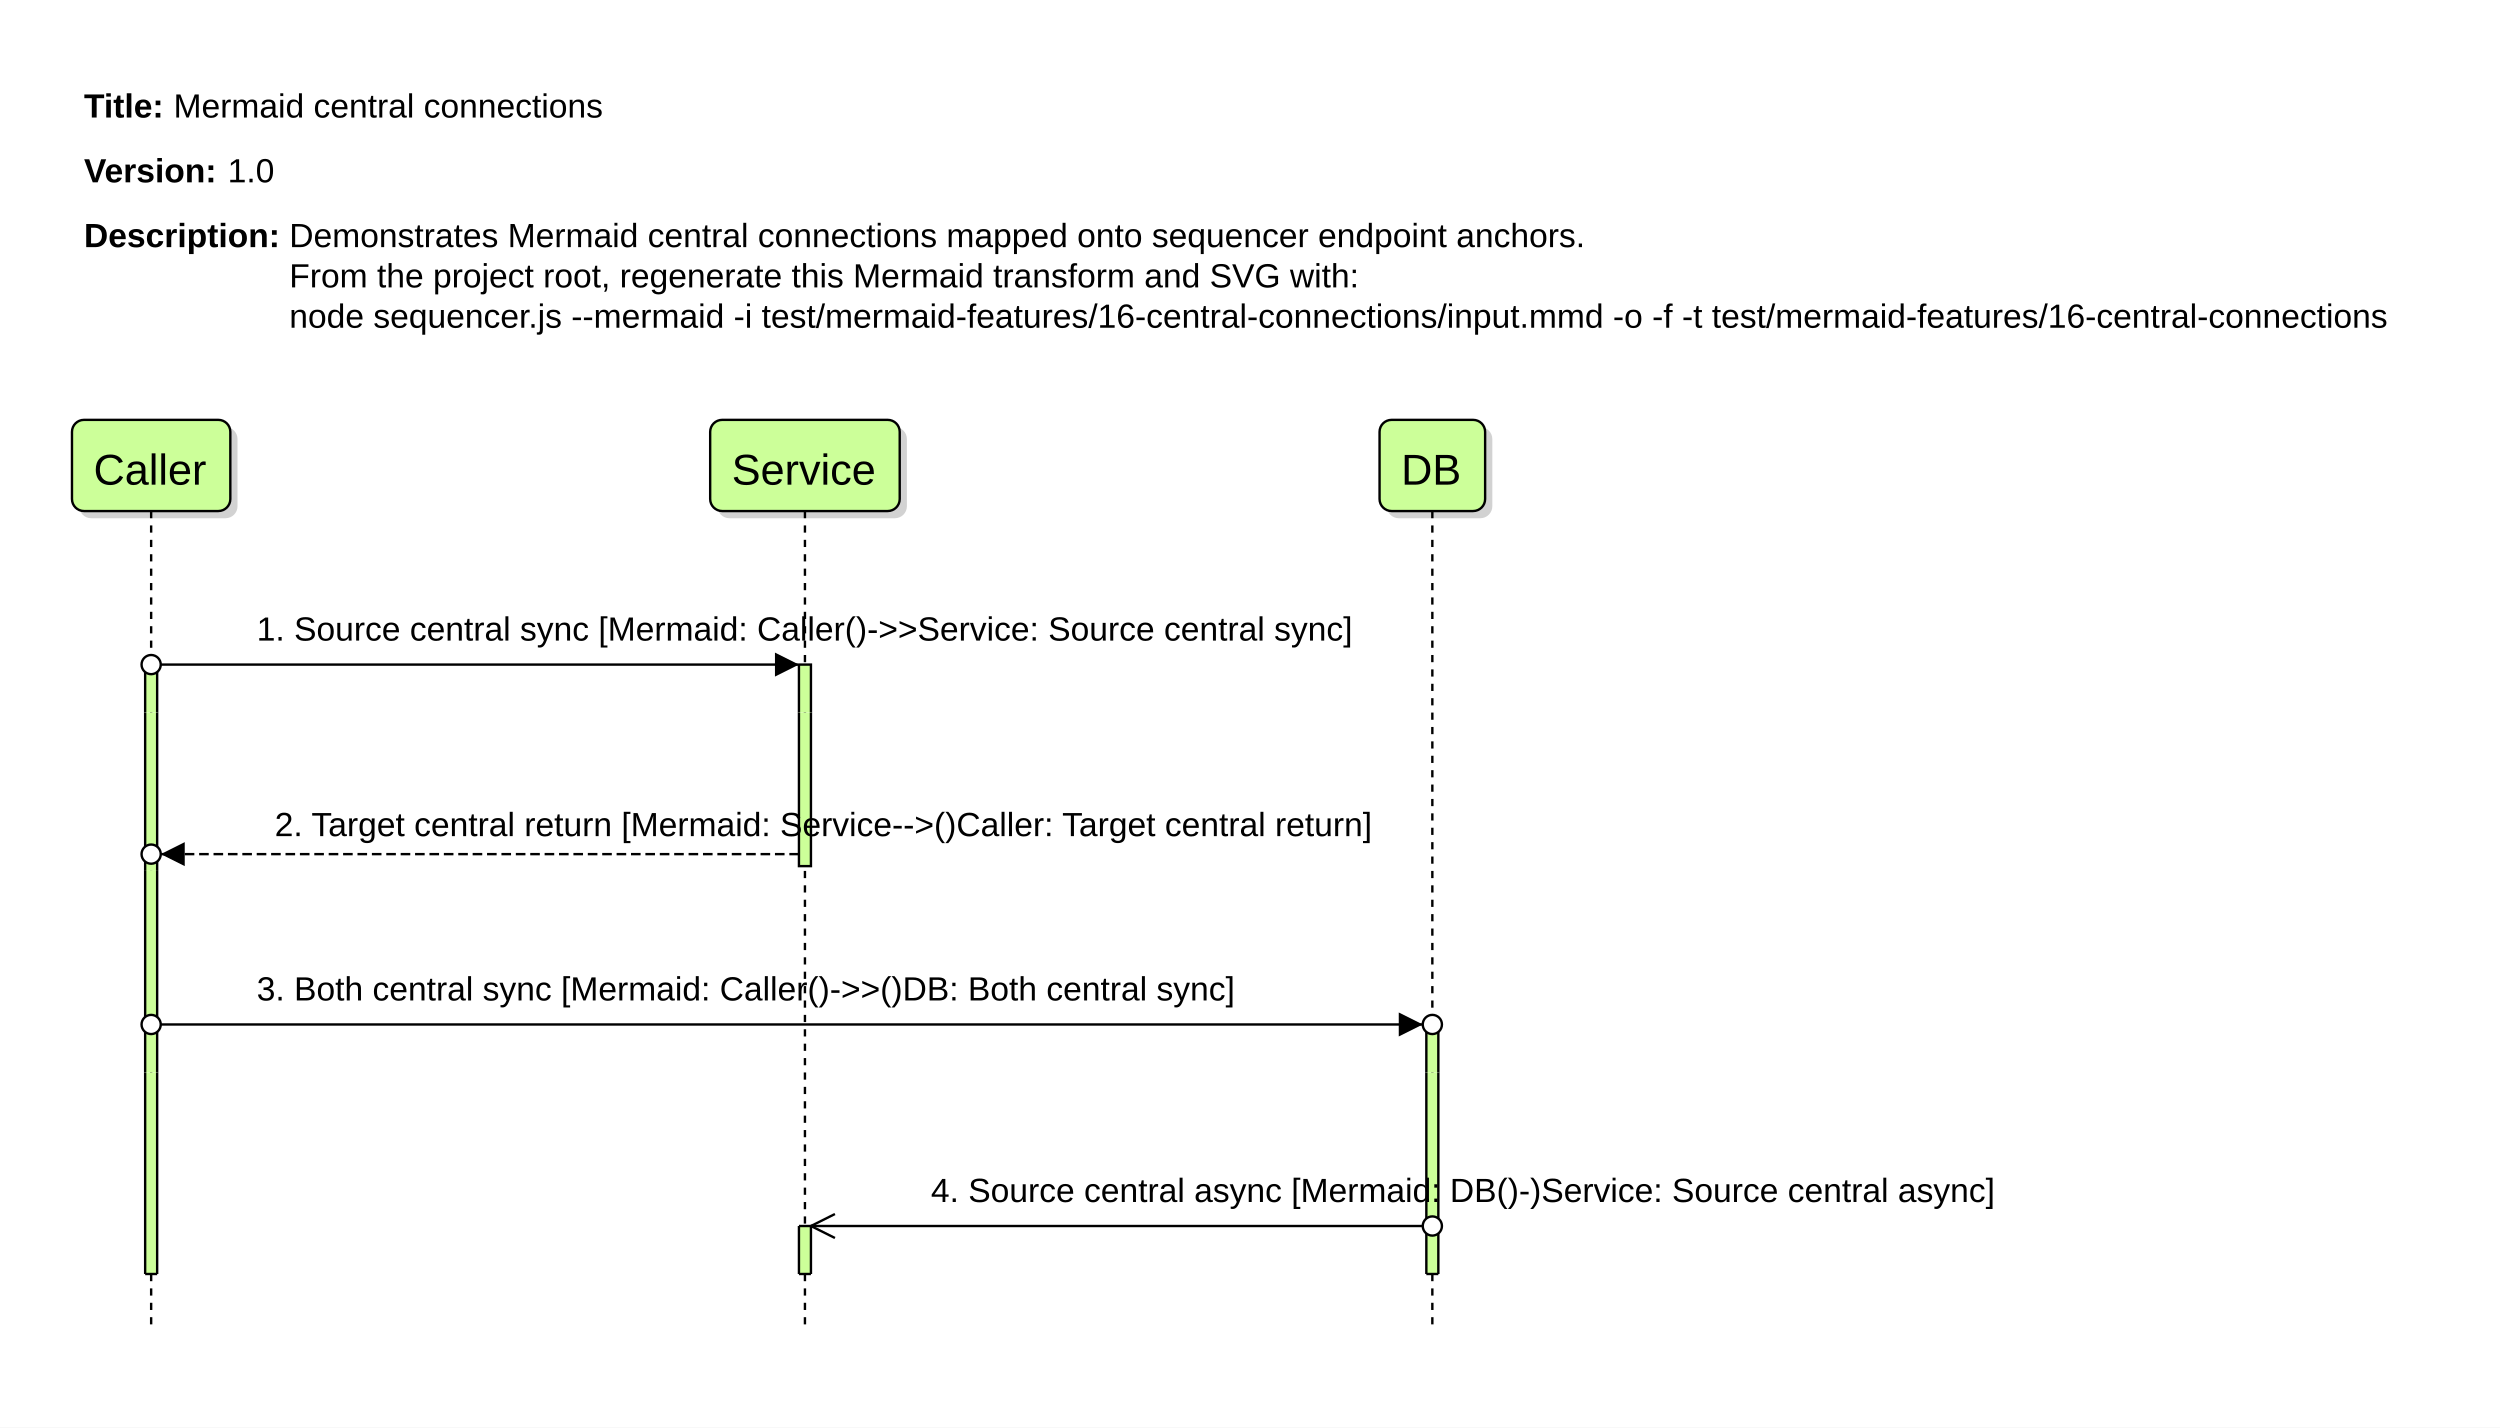
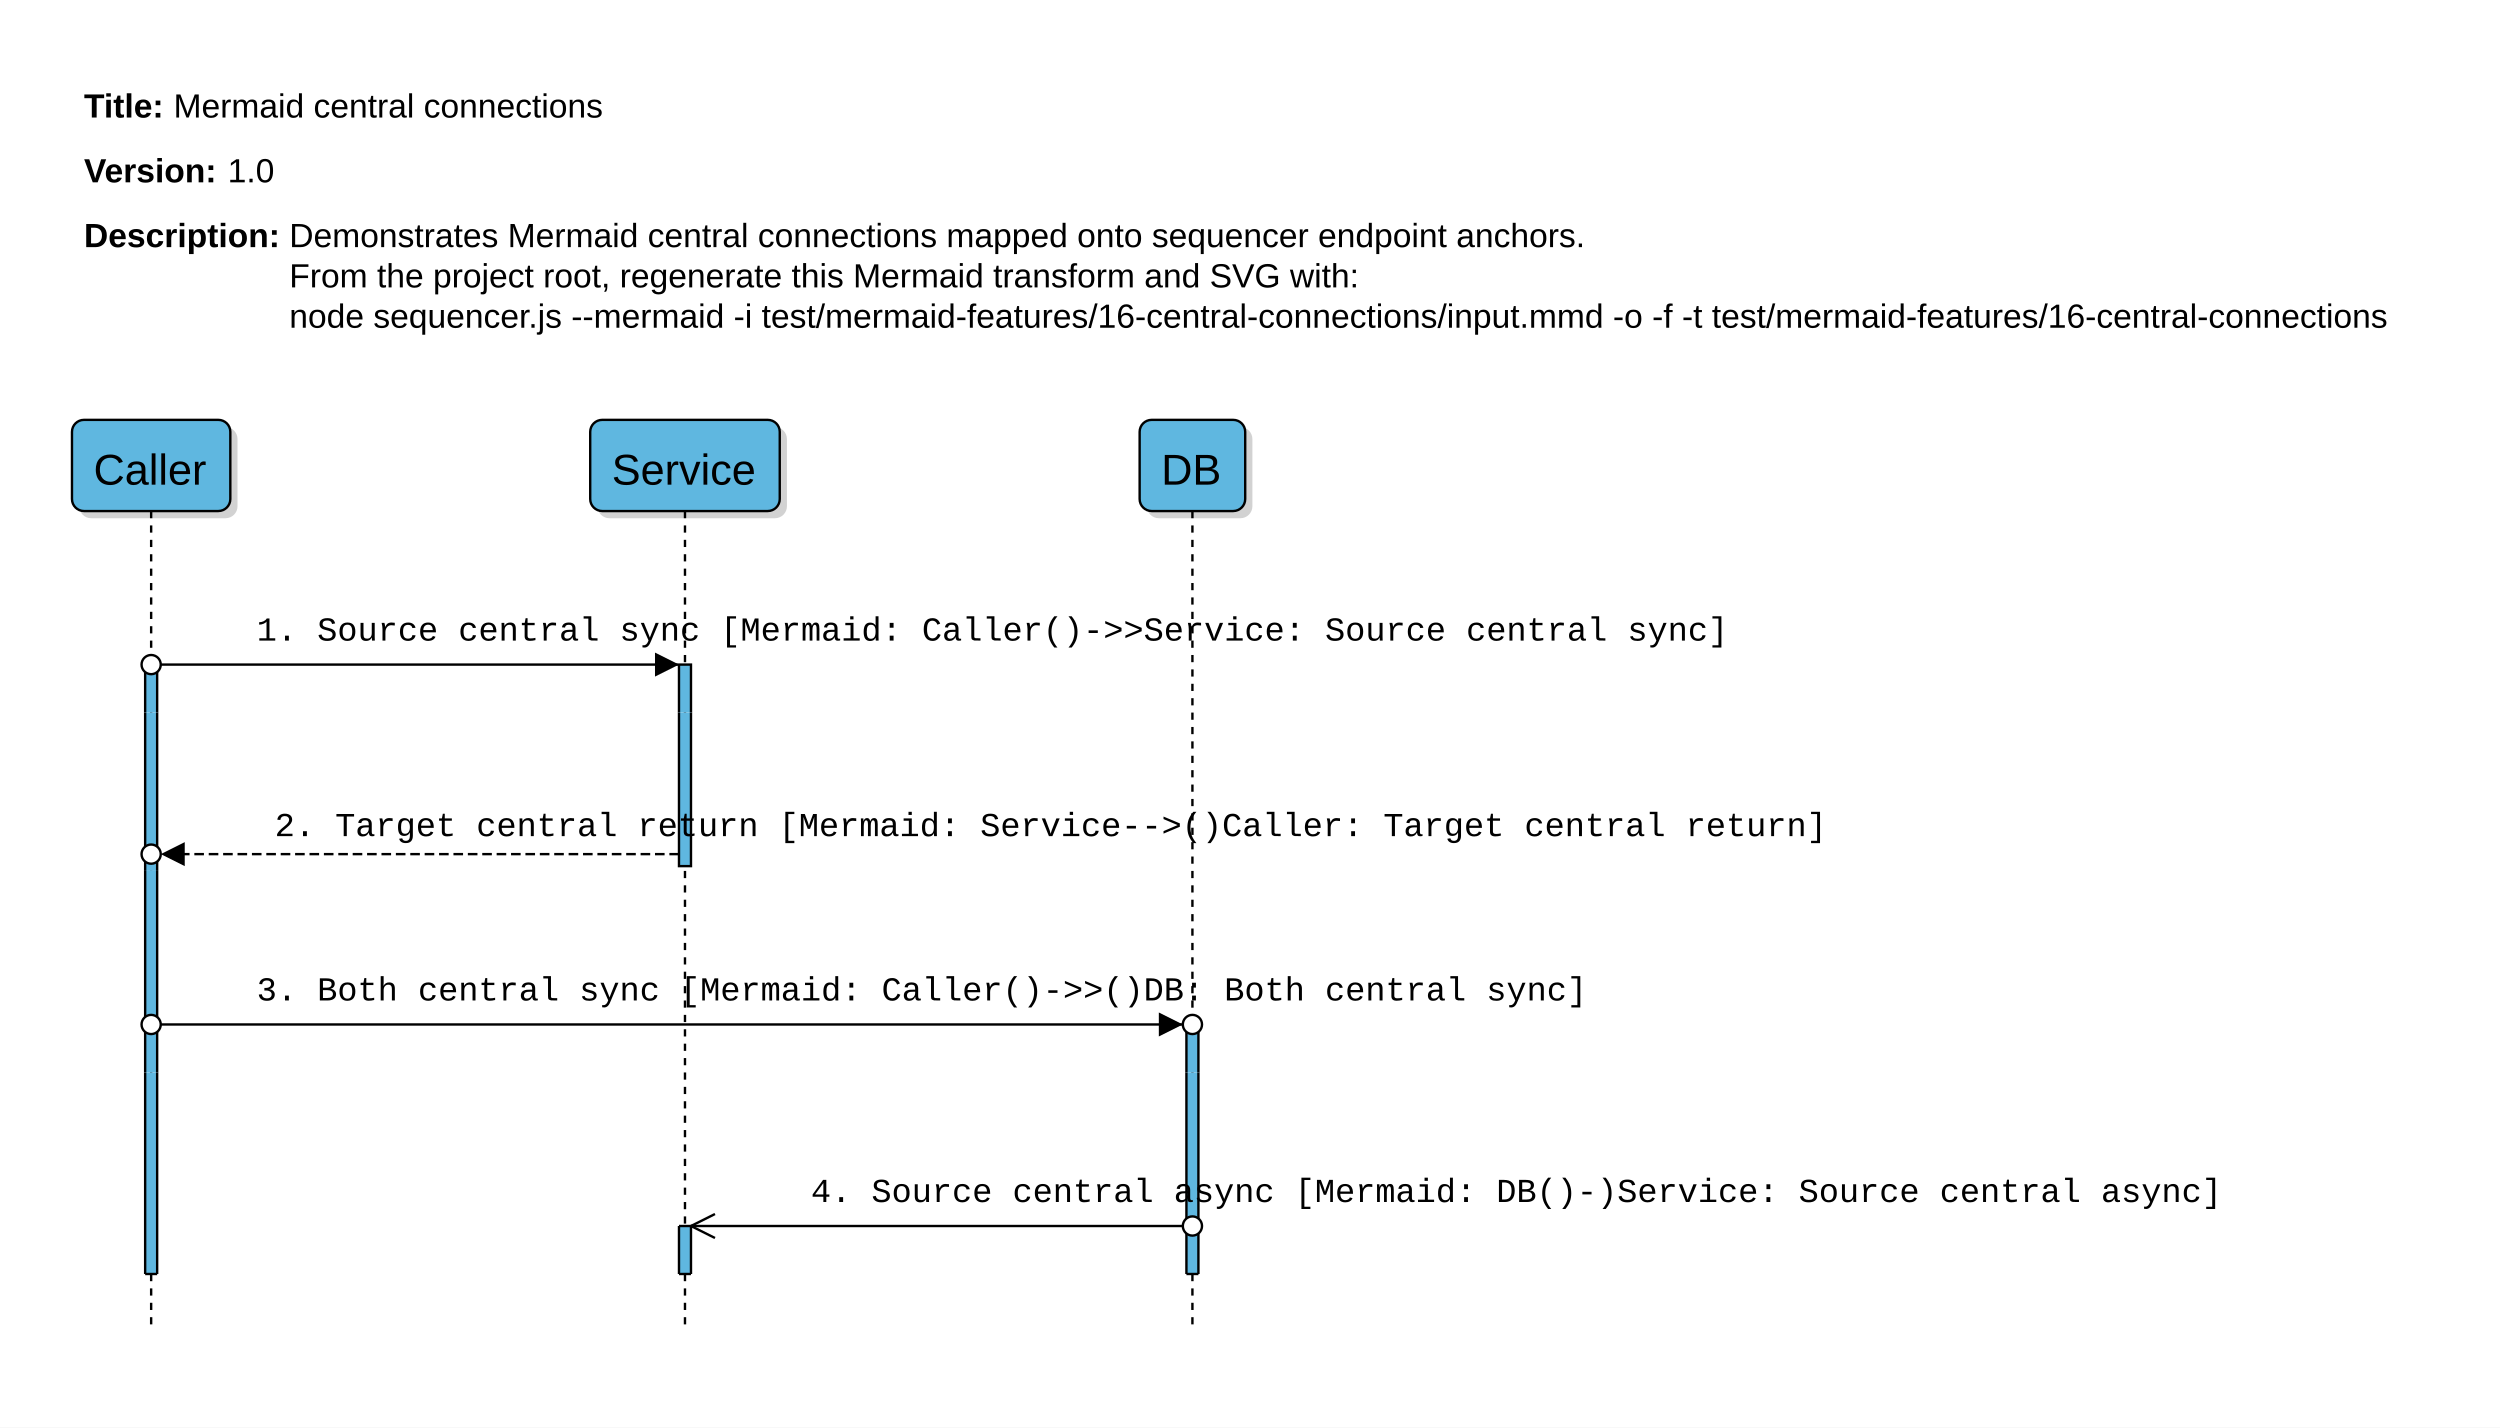
<svg xmlns="http://www.w3.org/2000/svg" width="1042" height="595" viewBox="0 0 1042 595">
  <rect width="100%" height="100%" fill="white" />
  <path d="M 0 0 L 0 585 L 1032 585 L 1032 0 L 0 0" fill="rgb(255, 255, 255)" stroke="none" />
  <path d="M 30 30 L 30 57 L 257 57 L 257 30 L 30 30" fill="rgba(0,0,0,0)" stroke="none" />
  <text x="35" y="49" fill="rgb(0,0,0)" font-family="Liberation Sans, Arial, Helvetica, sans-serif" font-size="14" xml:space="preserve" font-weight="bold" dominant-baseline="auto">Title:</text>
  <text x="68.44" y="49" fill="rgb(0,0,0)" font-family="Liberation Sans, Arial, Helvetica, sans-serif" font-size="14" xml:space="preserve" dominant-baseline="auto"> </text>
  <text x="72.33" y="49" fill="rgb(0,0,0)" font-family="Liberation Sans, Arial, Helvetica, sans-serif" font-size="14" xml:space="preserve" dominant-baseline="auto">Mermaid central connections</text>
  <path d="M 30 57 L 30 84 L 120 84 L 120 57 L 30 57" fill="rgba(0,0,0,0)" stroke="none" />
  <text x="35" y="76" fill="rgb(0,0,0)" font-family="Liberation Sans, Arial, Helvetica, sans-serif" font-size="14" xml:space="preserve" font-weight="bold" dominant-baseline="auto">Version:</text>
  <text x="91.01" y="76" fill="rgb(0,0,0)" font-family="Liberation Sans, Arial, Helvetica, sans-serif" font-size="14" xml:space="preserve" dominant-baseline="auto"> </text>
  <text x="94.9" y="76" fill="rgb(0,0,0)" font-family="Liberation Sans, Arial, Helvetica, sans-serif" font-size="14" xml:space="preserve" dominant-baseline="auto">1.0</text>
  <path d="M 30 84 L 30 145 L 1002 145 L 1002 84 L 30 84" fill="rgba(0,0,0,0)" stroke="none" />
  <text x="35" y="103" fill="rgb(0,0,0)" font-family="Liberation Sans, Arial, Helvetica, sans-serif" font-size="14" xml:space="preserve" font-weight="bold" dominant-baseline="auto">Description:</text>
  <text x="116.68" y="103" fill="rgb(0,0,0)" font-family="Liberation Sans, Arial, Helvetica, sans-serif" font-size="14" xml:space="preserve" dominant-baseline="auto"> </text>
  <text x="120.57" y="103" fill="rgb(0,0,0)" font-family="Liberation Sans, Arial, Helvetica, sans-serif" font-size="14" xml:space="preserve" dominant-baseline="auto">Demonstrates Mermaid central connections mapped onto sequencer endpoint anchors.</text>
  <text x="120.57" y="119.8" fill="rgb(0,0,0)" font-family="Liberation Sans, Arial, Helvetica, sans-serif" font-size="14" xml:space="preserve" dominant-baseline="auto">From the project root, regenerate this Mermaid transform and SVG with:</text>
  <text x="120.57" y="136.6" fill="rgb(0,0,0)" font-family="Liberation Sans, Arial, Helvetica, sans-serif" font-size="14" xml:space="preserve" dominant-baseline="auto">node sequencer.js --mermaid -i test/mermaid-features/16-central-connections/input.mmd -o -f -t test/mermaid-features/16-central-connections</text>
  <path d="M 33 183 L 33 211 L 33 211 A 5 5 0 0 0 38 216 L 94 216 L 94 216 A 5 5 0 0 0 99 211 L 99 183 L 99 183 A 5 5 0 0 0 94 178 L 38 178 L 38 178 A 5 5 0 0 0 33 183" fill="rgb(210,210,210)" stroke="none" />
-   <path d="M 30 180 L 30 208 L 30 208 A 5 5 0 0 0 35 213 L 91 213 L 91 213 A 5 5 0 0 0 96 208 L 96 180 L 96 180 A 5 5 0 0 0 91 175 L 35 175 L 35 175 A 5 5 0 0 0 30 180" fill="rgb(204,255,153)" stroke="none" />
+   <path d="M 30 180 L 30 208 L 30 208 A 5 5 0 0 0 35 213 L 91 213 L 91 213 A 5 5 0 0 0 96 208 L 96 180 L 96 180 A 5 5 0 0 0 91 175 L 35 175 L 35 175 A 5 5 0 0 0 30 180" fill="rgb(95,183,224)" stroke="none" />
  <path d="M 30 180 L 30 208 L 30 208 A 5 5 0 0 0 35 213 L 91 213 L 91 213 A 5 5 0 0 0 96 208 L 96 180 L 96 180 A 5 5 0 0 0 91 175 L 35 175 L 35 175 A 5 5 0 0 0 30 180" fill="none" stroke="rgb(0, 0, 0)" stroke-width="1" />
  <text x="39" y="202" fill="rgb(0,0,0)" font-family="Liberation Sans, Arial, Helvetica, sans-serif" font-size="18" xml:space="preserve" dominant-baseline="auto">Caller</text>
-   <path d="M 299 183 L 299 211 L 299 211 A 5 5 0 0 0 304 216 L 373 216 L 373 216 A 5 5 0 0 0 378 211 L 378 183 L 378 183 A 5 5 0 0 0 373 178 L 304 178 L 304 178 A 5 5 0 0 0 299 183" fill="rgb(210,210,210)" stroke="none" />
-   <path d="M 296 180 L 296 208 L 296 208 A 5 5 0 0 0 301 213 L 370 213 L 370 213 A 5 5 0 0 0 375 208 L 375 180 L 375 180 A 5 5 0 0 0 370 175 L 301 175 L 301 175 A 5 5 0 0 0 296 180" fill="rgb(204,255,153)" stroke="none" />
-   <path d="M 296 180 L 296 208 L 296 208 A 5 5 0 0 0 301 213 L 370 213 L 370 213 A 5 5 0 0 0 375 208 L 375 180 L 375 180 A 5 5 0 0 0 370 175 L 301 175 L 301 175 A 5 5 0 0 0 296 180" fill="none" stroke="rgb(0, 0, 0)" stroke-width="1" />
-   <text x="305" y="202" fill="rgb(0,0,0)" font-family="Liberation Sans, Arial, Helvetica, sans-serif" font-size="18" xml:space="preserve" dominant-baseline="auto">Service</text>
-   <path d="M 578 183 L 578 211 L 578 211 A 5 5 0 0 0 583 216 L 617 216 L 617 216 A 5 5 0 0 0 622 211 L 622 183 L 622 183 A 5 5 0 0 0 617 178 L 583 178 L 583 178 A 5 5 0 0 0 578 183" fill="rgb(210,210,210)" stroke="none" />
-   <path d="M 575 180 L 575 208 L 575 208 A 5 5 0 0 0 580 213 L 614 213 L 614 213 A 5 5 0 0 0 619 208 L 619 180 L 619 180 A 5 5 0 0 0 614 175 L 580 175 L 580 175 A 5 5 0 0 0 575 180" fill="rgb(204,255,153)" stroke="none" />
-   <path d="M 575 180 L 575 208 L 575 208 A 5 5 0 0 0 580 213 L 614 213 L 614 213 A 5 5 0 0 0 619 208 L 619 180 L 619 180 A 5 5 0 0 0 614 175 L 580 175 L 580 175 A 5 5 0 0 0 575 180" fill="none" stroke="rgb(0, 0, 0)" stroke-width="1" />
-   <text x="584" y="202" fill="rgb(0,0,0)" font-family="Liberation Sans, Arial, Helvetica, sans-serif" font-size="18" xml:space="preserve" dominant-baseline="auto">DB</text>
+   <path d="M 249 183 L 249 211 L 249 211 A 5 5 0 0 0 254 216 L 323 216 L 323 216 A 5 5 0 0 0 328 211 L 328 183 L 328 183 A 5 5 0 0 0 323 178 L 254 178 L 254 178 A 5 5 0 0 0 249 183" fill="rgb(210,210,210)" stroke="none" />
+   <path d="M 246 180 L 246 208 L 246 208 A 5 5 0 0 0 251 213 L 320 213 L 320 213 A 5 5 0 0 0 325 208 L 325 180 L 325 180 A 5 5 0 0 0 320 175 L 251 175 L 251 175 A 5 5 0 0 0 246 180" fill="rgb(95,183,224)" stroke="none" />
+   <path d="M 246 180 L 246 208 L 246 208 A 5 5 0 0 0 251 213 L 320 213 L 320 213 A 5 5 0 0 0 325 208 L 325 180 L 325 180 A 5 5 0 0 0 320 175 L 251 175 L 251 175 A 5 5 0 0 0 246 180" fill="none" stroke="rgb(0, 0, 0)" stroke-width="1" />
+   <text x="255" y="202" fill="rgb(0,0,0)" font-family="Liberation Sans, Arial, Helvetica, sans-serif" font-size="18" xml:space="preserve" dominant-baseline="auto">Service</text>
+   <path d="M 478 183 L 478 211 L 478 211 A 5 5 0 0 0 483 216 L 517 216 L 517 216 A 5 5 0 0 0 522 211 L 522 183 L 522 183 A 5 5 0 0 0 517 178 L 483 178 L 483 178 A 5 5 0 0 0 478 183" fill="rgb(210,210,210)" stroke="none" />
+   <path d="M 475 180 L 475 208 L 475 208 A 5 5 0 0 0 480 213 L 514 213 L 514 213 A 5 5 0 0 0 519 208 L 519 180 L 519 180 A 5 5 0 0 0 514 175 L 480 175 L 480 175 A 5 5 0 0 0 475 180" fill="rgb(95,183,224)" stroke="none" />
+   <path d="M 475 180 L 475 208 L 475 208 A 5 5 0 0 0 480 213 L 514 213 L 514 213 A 5 5 0 0 0 519 208 L 519 180 L 519 180 A 5 5 0 0 0 514 175 L 480 175 L 480 175 A 5 5 0 0 0 475 180" fill="none" stroke="rgb(0, 0, 0)" stroke-width="1" />
+   <text x="484" y="202" fill="rgb(0,0,0)" font-family="Liberation Sans, Arial, Helvetica, sans-serif" font-size="18" xml:space="preserve" dominant-baseline="auto">DB</text>
  <path d="M 63 213 M 63 297" fill="none" stroke="rgb(0,0,0)" stroke-width="1" stroke-dasharray="3,3" />
-   <path d="M 335.5 213 M 335.5 297" fill="none" stroke="rgb(0,0,0)" stroke-width="1" stroke-dasharray="3,3" />
-   <path d="M 597 213 M 597 297" fill="none" stroke="rgb(0,0,0)" stroke-width="1" stroke-dasharray="3,3" />
+   <path d="M 285.5 213 M 285.5 297" fill="none" stroke="rgb(0,0,0)" stroke-width="1" stroke-dasharray="3,3" />
+   <path d="M 497 213 M 497 297" fill="none" stroke="rgb(0,0,0)" stroke-width="1" stroke-dasharray="3,3" />
  <path d="M 63 213 L 63 297" fill="none" stroke="rgb(0,0,0)" stroke-width="1" stroke-dasharray="3,3" />
-   <path d="M 60.5 277 L 60.5 297 L 65.5 297 L 65.5 277 L 60.5 277" fill="rgb(204,255,153)" stroke="none" />
+   <path d="M 60.5 277 L 60.5 297 L 65.5 297 L 65.5 277 L 60.5 277" fill="rgb(95,183,224)" stroke="none" />
  <path d="M 60.5 277 L 60.5 297 M 65.5 297 L 65.5 277 L 60.5 277" fill="none" stroke="rgb(0, 0, 0)" stroke-width="1" />
-   <path d="M 335.5 213 L 335.5 297" fill="none" stroke="rgb(0,0,0)" stroke-width="1" stroke-dasharray="3,3" />
-   <path d="M 333 277 L 333 297 L 338 297 L 338 277 L 333 277" fill="rgb(204,255,153)" stroke="none" />
-   <path d="M 333 277 L 333 297 M 338 297 L 338 277 L 333 277" fill="none" stroke="rgb(0, 0, 0)" stroke-width="1" />
-   <path d="M 597 213 L 597 297" fill="none" stroke="rgb(0,0,0)" stroke-width="1" stroke-dasharray="3,3" />
-   <text x="107" y="267" fill="rgb(0,0,0)" font-family="Liberation Sans, Arial, Helvetica, sans-serif" font-size="14" xml:space="preserve" dominant-baseline="auto">1. Source central sync [Mermaid: Caller()-&gt;&gt;Service: Source central sync]</text>
-   <path d="M 67 277 L 333 277" fill="none" stroke="rgb(0, 0, 0)" stroke-width="1" />
-   <path d="M 323 272 L 323 282 L 333 277" fill="rgb(0, 0, 0)" stroke="none" />
+   <path d="M 285.5 213 L 285.5 297" fill="none" stroke="rgb(0,0,0)" stroke-width="1" stroke-dasharray="3,3" />
+   <path d="M 283 277 L 283 297 L 288 297 L 288 277 L 283 277" fill="rgb(95,183,224)" stroke="none" />
+   <path d="M 283 277 L 283 297 M 288 297 L 288 277 L 283 277" fill="none" stroke="rgb(0, 0, 0)" stroke-width="1" />
+   <path d="M 497 213 L 497 297" fill="none" stroke="rgb(0,0,0)" stroke-width="1" stroke-dasharray="3,3" />
+   <text x="107" y="267" fill="rgb(0,0,0)" font-family="Liberation Mono, Courier New, Courier, monospace" font-size="14" xml:space="preserve" dominant-baseline="auto">1. Source central sync [Mermaid: Caller()-&gt;&gt;Service: Source central sync]</text>
+   <path d="M 67 277 L 283 277" fill="none" stroke="rgb(0, 0, 0)" stroke-width="1" />
+   <path d="M 273 272 L 273 282 L 283 277" fill="rgb(0, 0, 0)" stroke="none" />
  <path d="M 67 277 A 4 4 0 0 1 59 277 A 4 4 0 0 1 67 277" fill="rgb(255,255,255)" stroke="none" />
  <path d="M 67 277 A 4 4 0 0 1 59 277 A 4 4 0 0 1 67 277" fill="none" stroke="rgb(0, 0, 0)" stroke-width="1" />
  <path d="M 63 297 M 63 363" fill="none" stroke="rgb(0,0,0)" stroke-width="1" stroke-dasharray="3,3" />
-   <path d="M 335.5 297 M 335.5 363" fill="none" stroke="rgb(0,0,0)" stroke-width="1" stroke-dasharray="3,3" />
-   <path d="M 597 297 M 597 363" fill="none" stroke="rgb(0,0,0)" stroke-width="1" stroke-dasharray="3,3" />
+   <path d="M 285.5 297 M 285.5 363" fill="none" stroke="rgb(0,0,0)" stroke-width="1" stroke-dasharray="3,3" />
+   <path d="M 497 297 M 497 363" fill="none" stroke="rgb(0,0,0)" stroke-width="1" stroke-dasharray="3,3" />
  <path d="M 63 297 L 63 363" fill="none" stroke="rgb(0,0,0)" stroke-width="1" stroke-dasharray="3,3" />
-   <path d="M 60.5 297 L 60.5 363 L 65.5 363 L 65.5 297 L 60.5 297" fill="rgb(204,255,153)" stroke="none" />
+   <path d="M 60.5 297 L 60.5 363 L 65.5 363 L 65.5 297 L 60.5 297" fill="rgb(95,183,224)" stroke="none" />
  <path d="M 60.5 297 L 60.5 363 M 65.5 363 L 65.5 297 M 60.5 297" fill="none" stroke="rgb(0, 0, 0)" stroke-width="1" />
-   <path d="M 335.5 297 L 335.5 363" fill="none" stroke="rgb(0,0,0)" stroke-width="1" stroke-dasharray="3,3" />
-   <path d="M 333 297 L 333 361 L 338 361 L 338 297 L 333 297" fill="rgb(204,255,153)" stroke="none" />
-   <path d="M 333 297 L 333 361 L 338 361 L 338 297 M 333 297" fill="none" stroke="rgb(0, 0, 0)" stroke-width="1" />
-   <path d="M 597 297 L 597 363" fill="none" stroke="rgb(0,0,0)" stroke-width="1" stroke-dasharray="3,3" />
-   <text x="114.5" y="348.5" fill="rgb(0,0,0)" font-family="Liberation Sans, Arial, Helvetica, sans-serif" font-size="14" xml:space="preserve" dominant-baseline="auto">2. Target central return [Mermaid: Service--&gt;()Caller: Target central return]</text>
-   <path d="M 333 356 L 67 356" fill="none" stroke="rgb(0, 0, 0)" stroke-width="1" stroke-dasharray="4,2" />
+   <path d="M 285.5 297 L 285.5 363" fill="none" stroke="rgb(0,0,0)" stroke-width="1" stroke-dasharray="3,3" />
+   <path d="M 283 297 L 283 361 L 288 361 L 288 297 L 283 297" fill="rgb(95,183,224)" stroke="none" />
+   <path d="M 283 297 L 283 361 L 288 361 L 288 297 M 283 297" fill="none" stroke="rgb(0, 0, 0)" stroke-width="1" />
+   <path d="M 497 297 L 497 363" fill="none" stroke="rgb(0,0,0)" stroke-width="1" stroke-dasharray="3,3" />
+   <text x="114.5" y="348.5" fill="rgb(0,0,0)" font-family="Liberation Mono, Courier New, Courier, monospace" font-size="14" xml:space="preserve" dominant-baseline="auto">2. Target central return [Mermaid: Service--&gt;()Caller: Target central return]</text>
+   <path d="M 283 356 L 67 356" fill="none" stroke="rgb(0, 0, 0)" stroke-width="1" stroke-dasharray="4,2" />
  <path d="M 67 356 L 77 351 L 77 361 L 67 356" fill="rgb(0, 0, 0)" stroke="none" />
  <path d="M 67 356 A 4 4 0 0 1 59 356 A 4 4 0 0 1 67 356" fill="rgb(255,255,255)" stroke="none" />
  <path d="M 67 356 A 4 4 0 0 1 59 356 A 4 4 0 0 1 67 356" fill="none" stroke="rgb(0, 0, 0)" stroke-width="1" />
  <path d="M 63 363 M 63 447" fill="none" stroke="rgb(0,0,0)" stroke-width="1" stroke-dasharray="3,3" />
-   <path d="M 335.5 363 M 335.5 447" fill="none" stroke="rgb(0,0,0)" stroke-width="1" stroke-dasharray="3,3" />
-   <path d="M 597 363 M 597 447" fill="none" stroke="rgb(0,0,0)" stroke-width="1" stroke-dasharray="3,3" />
+   <path d="M 285.5 363 M 285.5 447" fill="none" stroke="rgb(0,0,0)" stroke-width="1" stroke-dasharray="3,3" />
+   <path d="M 497 363 M 497 447" fill="none" stroke="rgb(0,0,0)" stroke-width="1" stroke-dasharray="3,3" />
  <path d="M 63 363 L 63 447" fill="none" stroke="rgb(0,0,0)" stroke-width="1" stroke-dasharray="3,3" />
-   <path d="M 60.5 363 L 60.5 447 L 65.5 447 L 65.5 363 L 60.5 363" fill="rgb(204,255,153)" stroke="none" />
+   <path d="M 60.5 363 L 60.5 447 L 65.5 447 L 65.5 363 L 60.5 363" fill="rgb(95,183,224)" stroke="none" />
  <path d="M 60.5 363 L 60.5 447 M 65.5 447 L 65.5 363 M 60.5 363" fill="none" stroke="rgb(0, 0, 0)" stroke-width="1" />
-   <path d="M 335.5 363 L 335.5 447" fill="none" stroke="rgb(0,0,0)" stroke-width="1" stroke-dasharray="3,3" />
-   <path d="M 597 363 L 597 447" fill="none" stroke="rgb(0,0,0)" stroke-width="1" stroke-dasharray="3,3" />
-   <path d="M 594.5 427 L 594.5 447 L 599.5 447 L 599.5 427 L 594.5 427" fill="rgb(204,255,153)" stroke="none" />
-   <path d="M 594.5 427 L 594.5 447 M 599.5 447 L 599.5 427 L 594.5 427" fill="none" stroke="rgb(0, 0, 0)" stroke-width="1" />
-   <text x="107" y="417" fill="rgb(0,0,0)" font-family="Liberation Sans, Arial, Helvetica, sans-serif" font-size="14" xml:space="preserve" dominant-baseline="auto">3. Both central sync [Mermaid: Caller()-&gt;&gt;()DB: Both central sync]</text>
-   <path d="M 67 427 L 593 427" fill="none" stroke="rgb(0, 0, 0)" stroke-width="1" />
-   <path d="M 583 422 L 583 432 L 593 427" fill="rgb(0, 0, 0)" stroke="none" />
+   <path d="M 285.5 363 L 285.5 447" fill="none" stroke="rgb(0,0,0)" stroke-width="1" stroke-dasharray="3,3" />
+   <path d="M 497 363 L 497 447" fill="none" stroke="rgb(0,0,0)" stroke-width="1" stroke-dasharray="3,3" />
+   <path d="M 494.5 427 L 494.5 447 L 499.5 447 L 499.5 427 L 494.5 427" fill="rgb(95,183,224)" stroke="none" />
+   <path d="M 494.5 427 L 494.5 447 M 499.5 447 L 499.5 427 L 494.5 427" fill="none" stroke="rgb(0, 0, 0)" stroke-width="1" />
+   <text x="107" y="417" fill="rgb(0,0,0)" font-family="Liberation Mono, Courier New, Courier, monospace" font-size="14" xml:space="preserve" dominant-baseline="auto">3. Both central sync [Mermaid: Caller()-&gt;&gt;()DB: Both central sync]</text>
+   <path d="M 67 427 L 493 427" fill="none" stroke="rgb(0, 0, 0)" stroke-width="1" />
+   <path d="M 483 422 L 483 432 L 493 427" fill="rgb(0, 0, 0)" stroke="none" />
  <path d="M 67 427 A 4 4 0 0 1 59 427 A 4 4 0 0 1 67 427" fill="rgb(255,255,255)" stroke="none" />
  <path d="M 67 427 A 4 4 0 0 1 59 427 A 4 4 0 0 1 67 427" fill="none" stroke="rgb(0, 0, 0)" stroke-width="1" />
-   <path d="M 601 427 A 4 4 0 0 1 593 427 A 4 4 0 0 1 601 427" fill="rgb(255,255,255)" stroke="none" />
-   <path d="M 601 427 A 4 4 0 0 1 593 427 A 4 4 0 0 1 601 427" fill="none" stroke="rgb(0, 0, 0)" stroke-width="1" />
+   <path d="M 501 427 A 4 4 0 0 1 493 427 A 4 4 0 0 1 501 427" fill="rgb(255,255,255)" stroke="none" />
+   <path d="M 501 427 A 4 4 0 0 1 493 427 A 4 4 0 0 1 501 427" fill="none" stroke="rgb(0, 0, 0)" stroke-width="1" />
  <path d="M 63 447 M 63 531" fill="none" stroke="rgb(0,0,0)" stroke-width="1" stroke-dasharray="3,3" />
-   <path d="M 335.5 447 M 335.5 531" fill="none" stroke="rgb(0,0,0)" stroke-width="1" stroke-dasharray="3,3" />
-   <path d="M 597 447 M 597 531" fill="none" stroke="rgb(0,0,0)" stroke-width="1" stroke-dasharray="3,3" />
+   <path d="M 285.5 447 M 285.5 531" fill="none" stroke="rgb(0,0,0)" stroke-width="1" stroke-dasharray="3,3" />
+   <path d="M 497 447 M 497 531" fill="none" stroke="rgb(0,0,0)" stroke-width="1" stroke-dasharray="3,3" />
  <path d="M 63 447 L 63 531" fill="none" stroke="rgb(0,0,0)" stroke-width="1" stroke-dasharray="3,3" />
-   <path d="M 60.5 447 L 60.5 531 L 65.5 531 L 65.5 447 L 60.5 447" fill="rgb(204,255,153)" stroke="none" />
+   <path d="M 60.5 447 L 60.5 531 L 65.5 531 L 65.5 447 L 60.5 447" fill="rgb(95,183,224)" stroke="none" />
  <path d="M 60.5 447 L 60.5 531 M 65.5 531 L 65.5 447 M 60.5 447" fill="none" stroke="rgb(0, 0, 0)" stroke-width="1" />
-   <path d="M 335.5 447 L 335.5 531" fill="none" stroke="rgb(0,0,0)" stroke-width="1" stroke-dasharray="3,3" />
-   <path d="M 333 511 L 333 531 L 338 531 L 338 511 L 333 511" fill="rgb(204,255,153)" stroke="none" />
-   <path d="M 333 511 L 333 531 M 338 531 L 338 511 L 333 511" fill="none" stroke="rgb(0, 0, 0)" stroke-width="1" />
-   <path d="M 597 447 L 597 531" fill="none" stroke="rgb(0,0,0)" stroke-width="1" stroke-dasharray="3,3" />
-   <path d="M 594.5 447 L 594.5 531 L 599.5 531 L 599.5 447 L 594.5 447" fill="rgb(204,255,153)" stroke="none" />
-   <path d="M 594.5 447 L 594.5 531 M 599.5 531 L 599.5 447 M 594.5 447" fill="none" stroke="rgb(0, 0, 0)" stroke-width="1" />
-   <text x="388" y="501" fill="rgb(0,0,0)" font-family="Liberation Sans, Arial, Helvetica, sans-serif" font-size="14" xml:space="preserve" dominant-baseline="auto">4. Source central async [Mermaid: DB()-)Service: Source central async]</text>
-   <path d="M 593 511 L 338 511" fill="none" stroke="rgb(0, 0, 0)" stroke-width="1" />
-   <path d="M 348 506 L 338 511 L 348 516" fill="none" stroke="rgb(0, 0, 0)" stroke-width="1" />
-   <path d="M 601 511 A 4 4 0 0 1 593 511 A 4 4 0 0 1 601 511" fill="rgb(255,255,255)" stroke="none" />
-   <path d="M 601 511 A 4 4 0 0 1 593 511 A 4 4 0 0 1 601 511" fill="none" stroke="rgb(0, 0, 0)" stroke-width="1" />
+   <path d="M 285.5 447 L 285.5 531" fill="none" stroke="rgb(0,0,0)" stroke-width="1" stroke-dasharray="3,3" />
+   <path d="M 283 511 L 283 531 L 288 531 L 288 511 L 283 511" fill="rgb(95,183,224)" stroke="none" />
+   <path d="M 283 511 L 283 531 M 288 531 L 288 511 L 283 511" fill="none" stroke="rgb(0, 0, 0)" stroke-width="1" />
+   <path d="M 497 447 L 497 531" fill="none" stroke="rgb(0,0,0)" stroke-width="1" stroke-dasharray="3,3" />
+   <path d="M 494.5 447 L 494.5 531 L 499.5 531 L 499.5 447 L 494.5 447" fill="rgb(95,183,224)" stroke="none" />
+   <path d="M 494.5 447 L 494.5 531 M 499.5 531 L 499.5 447 M 494.5 447" fill="none" stroke="rgb(0, 0, 0)" stroke-width="1" />
+   <text x="338" y="501" fill="rgb(0,0,0)" font-family="Liberation Mono, Courier New, Courier, monospace" font-size="14" xml:space="preserve" dominant-baseline="auto">4. Source central async [Mermaid: DB()-)Service: Source central async]</text>
+   <path d="M 493 511 L 288 511" fill="none" stroke="rgb(0, 0, 0)" stroke-width="1" />
+   <path d="M 298 506 L 288 511 L 298 516" fill="none" stroke="rgb(0, 0, 0)" stroke-width="1" />
+   <path d="M 501 511 A 4 4 0 0 1 493 511 A 4 4 0 0 1 501 511" fill="rgb(255,255,255)" stroke="none" />
+   <path d="M 501 511 A 4 4 0 0 1 493 511 A 4 4 0 0 1 501 511" fill="none" stroke="rgb(0, 0, 0)" stroke-width="1" />
  <path d="M 63 531 L 63 555" fill="none" stroke="rgb(0,0,0)" stroke-width="1" stroke-dasharray="3,3" />
-   <path d="M 60.5 531 L 60.5 531 L 65.5 531 L 65.5 531 L 60.5 531" fill="rgb(204,255,153)" stroke="none" />
+   <path d="M 60.5 531 L 60.5 531 L 65.5 531 L 65.5 531 L 60.5 531" fill="rgb(95,183,224)" stroke="none" />
  <path d="M 60.5 531 L 60.5 531 L 65.5 531 L 65.5 531 M 60.5 531" fill="none" stroke="rgb(0, 0, 0)" stroke-width="1" />
-   <path d="M 335.5 531 L 335.5 555" fill="none" stroke="rgb(0,0,0)" stroke-width="1" stroke-dasharray="3,3" />
-   <path d="M 333 531 L 333 531 L 338 531 L 338 531 L 333 531" fill="rgb(204,255,153)" stroke="none" />
-   <path d="M 333 531 L 333 531 L 338 531 L 338 531 M 333 531" fill="none" stroke="rgb(0, 0, 0)" stroke-width="1" />
-   <path d="M 597 531 L 597 555" fill="none" stroke="rgb(0,0,0)" stroke-width="1" stroke-dasharray="3,3" />
-   <path d="M 594.5 531 L 594.5 531 L 599.5 531 L 599.5 531 L 594.5 531" fill="rgb(204,255,153)" stroke="none" />
-   <path d="M 594.5 531 L 594.5 531 L 599.5 531 L 599.5 531 M 594.5 531" fill="none" stroke="rgb(0, 0, 0)" stroke-width="1" />
+   <path d="M 285.5 531 L 285.5 555" fill="none" stroke="rgb(0,0,0)" stroke-width="1" stroke-dasharray="3,3" />
+   <path d="M 283 531 L 283 531 L 288 531 L 288 531 L 283 531" fill="rgb(95,183,224)" stroke="none" />
+   <path d="M 283 531 L 283 531 L 288 531 L 288 531 M 283 531" fill="none" stroke="rgb(0, 0, 0)" stroke-width="1" />
+   <path d="M 497 531 L 497 555" fill="none" stroke="rgb(0,0,0)" stroke-width="1" stroke-dasharray="3,3" />
+   <path d="M 494.5 531 L 494.5 531 L 499.5 531 L 499.5 531 L 494.5 531" fill="rgb(95,183,224)" stroke="none" />
+   <path d="M 494.5 531 L 494.5 531 L 499.5 531 L 499.5 531 M 494.5 531" fill="none" stroke="rgb(0, 0, 0)" stroke-width="1" />
</svg>
